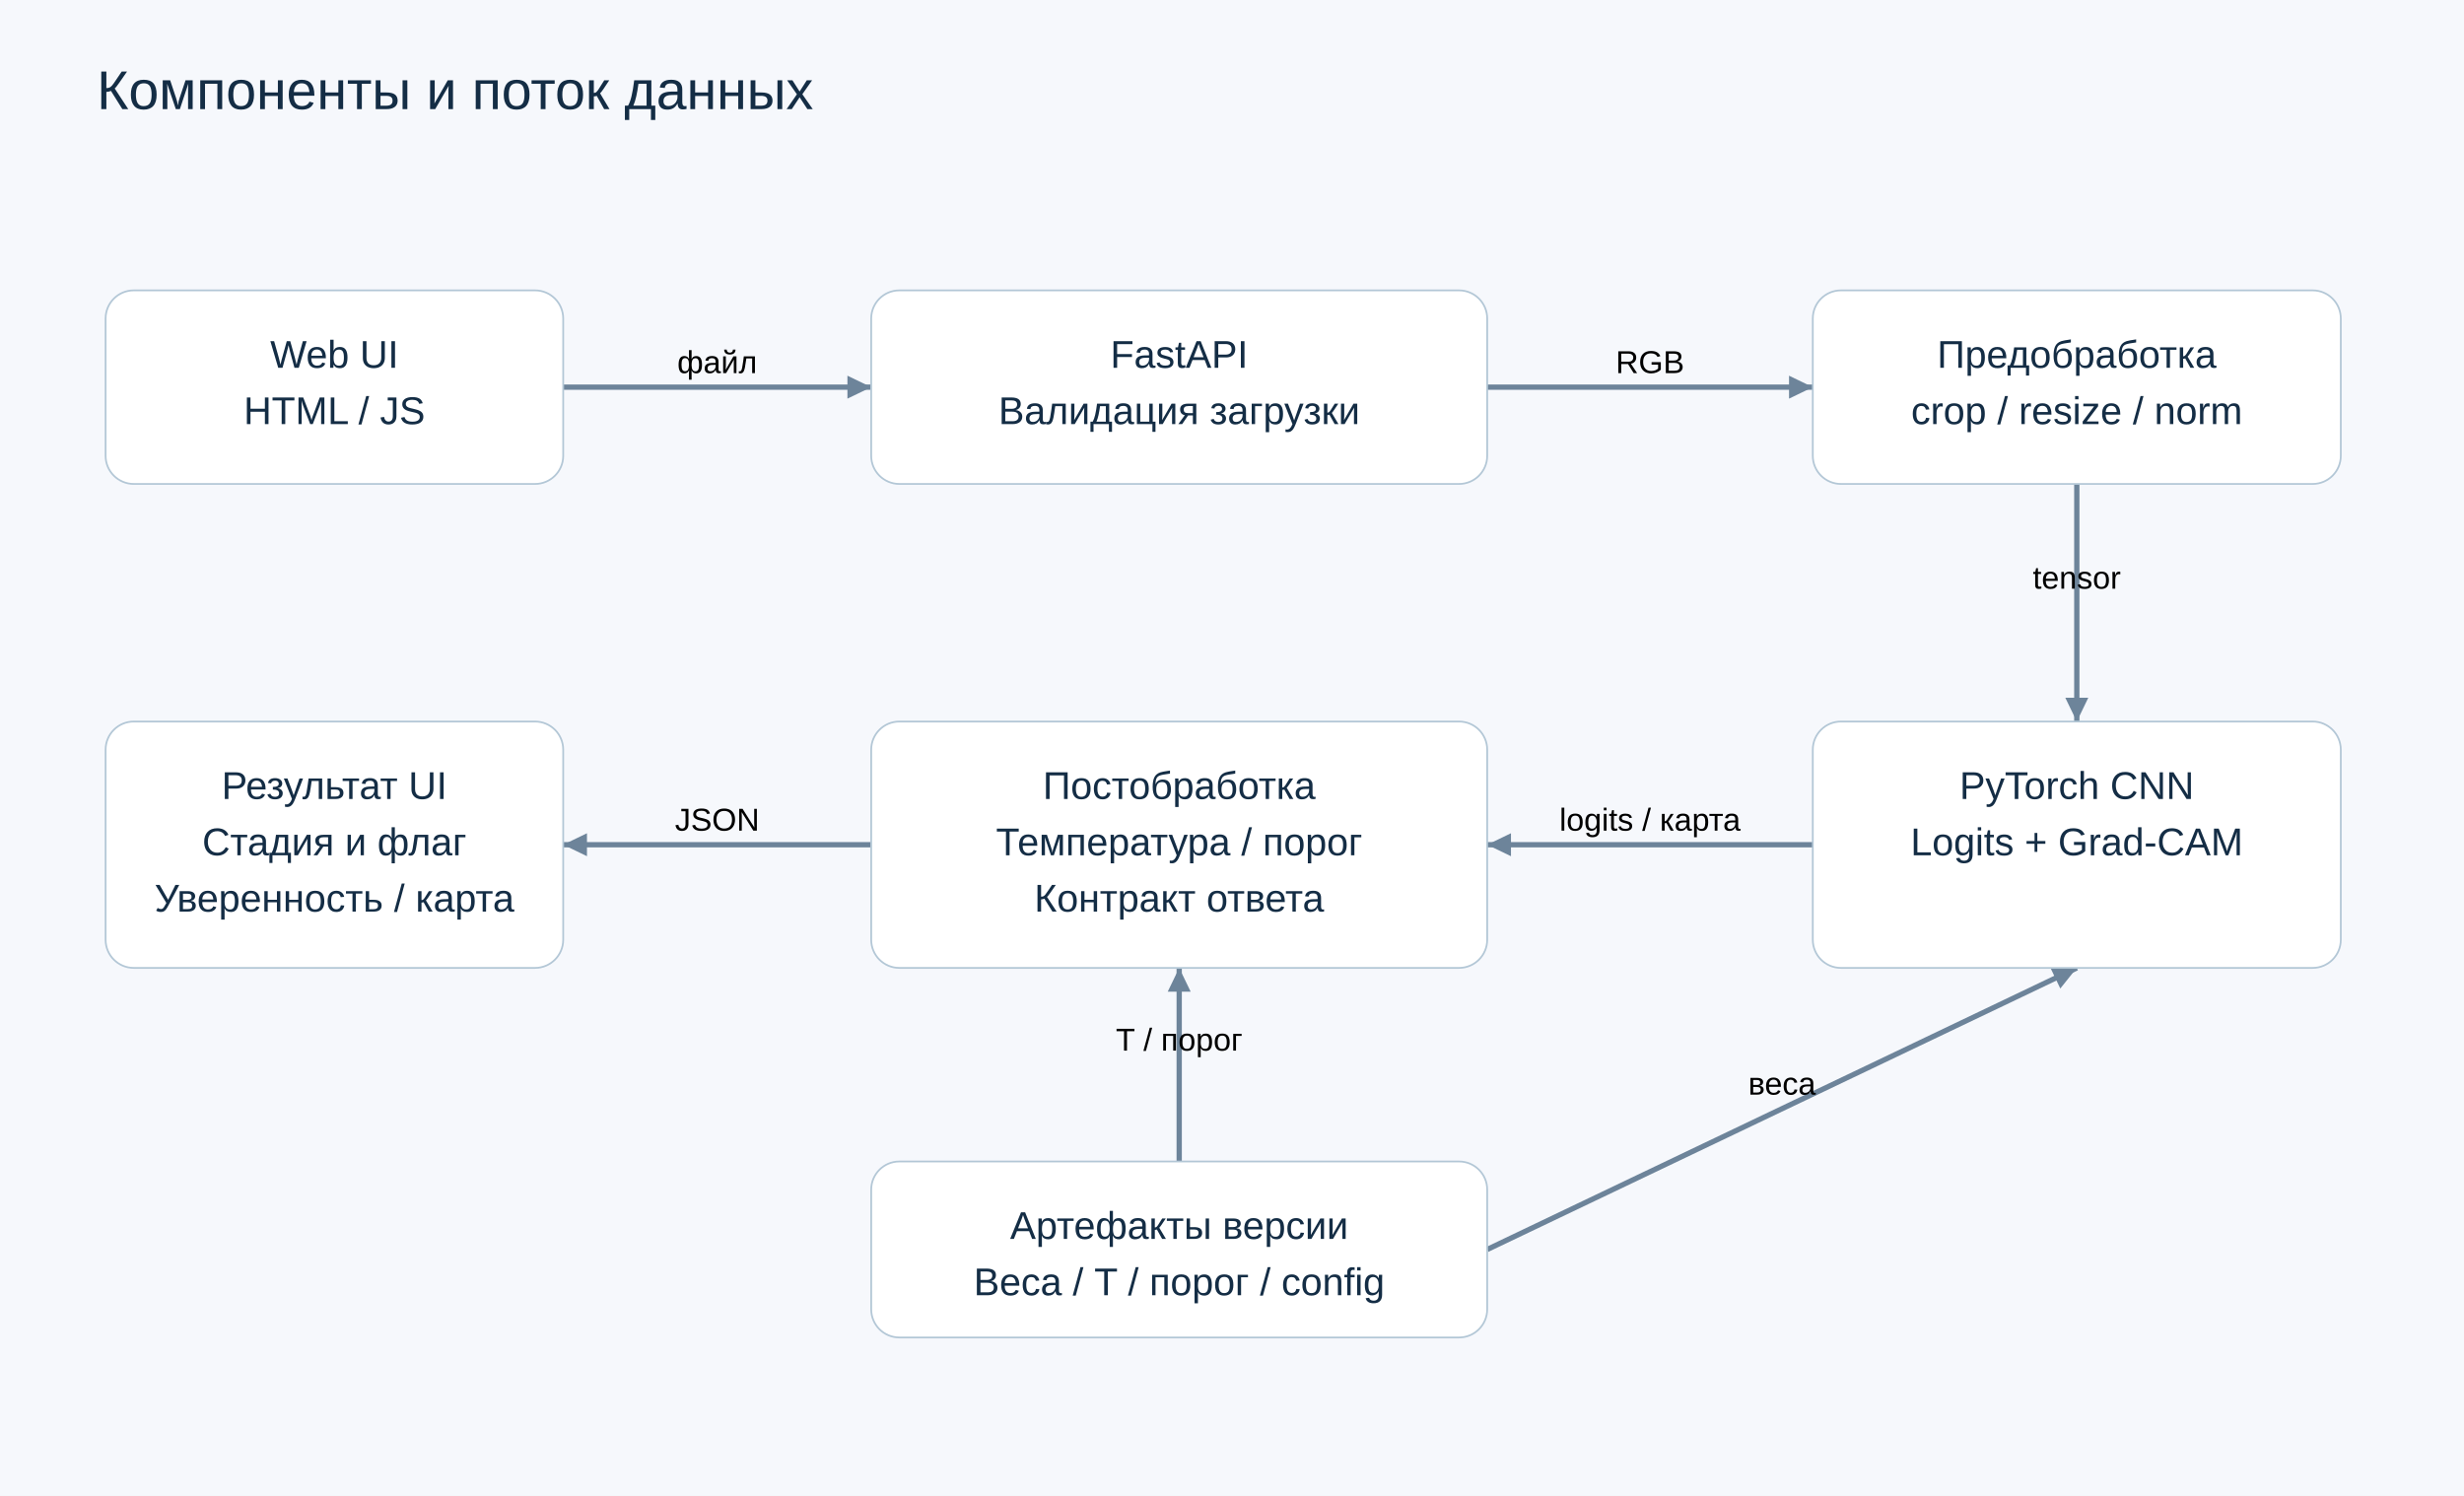
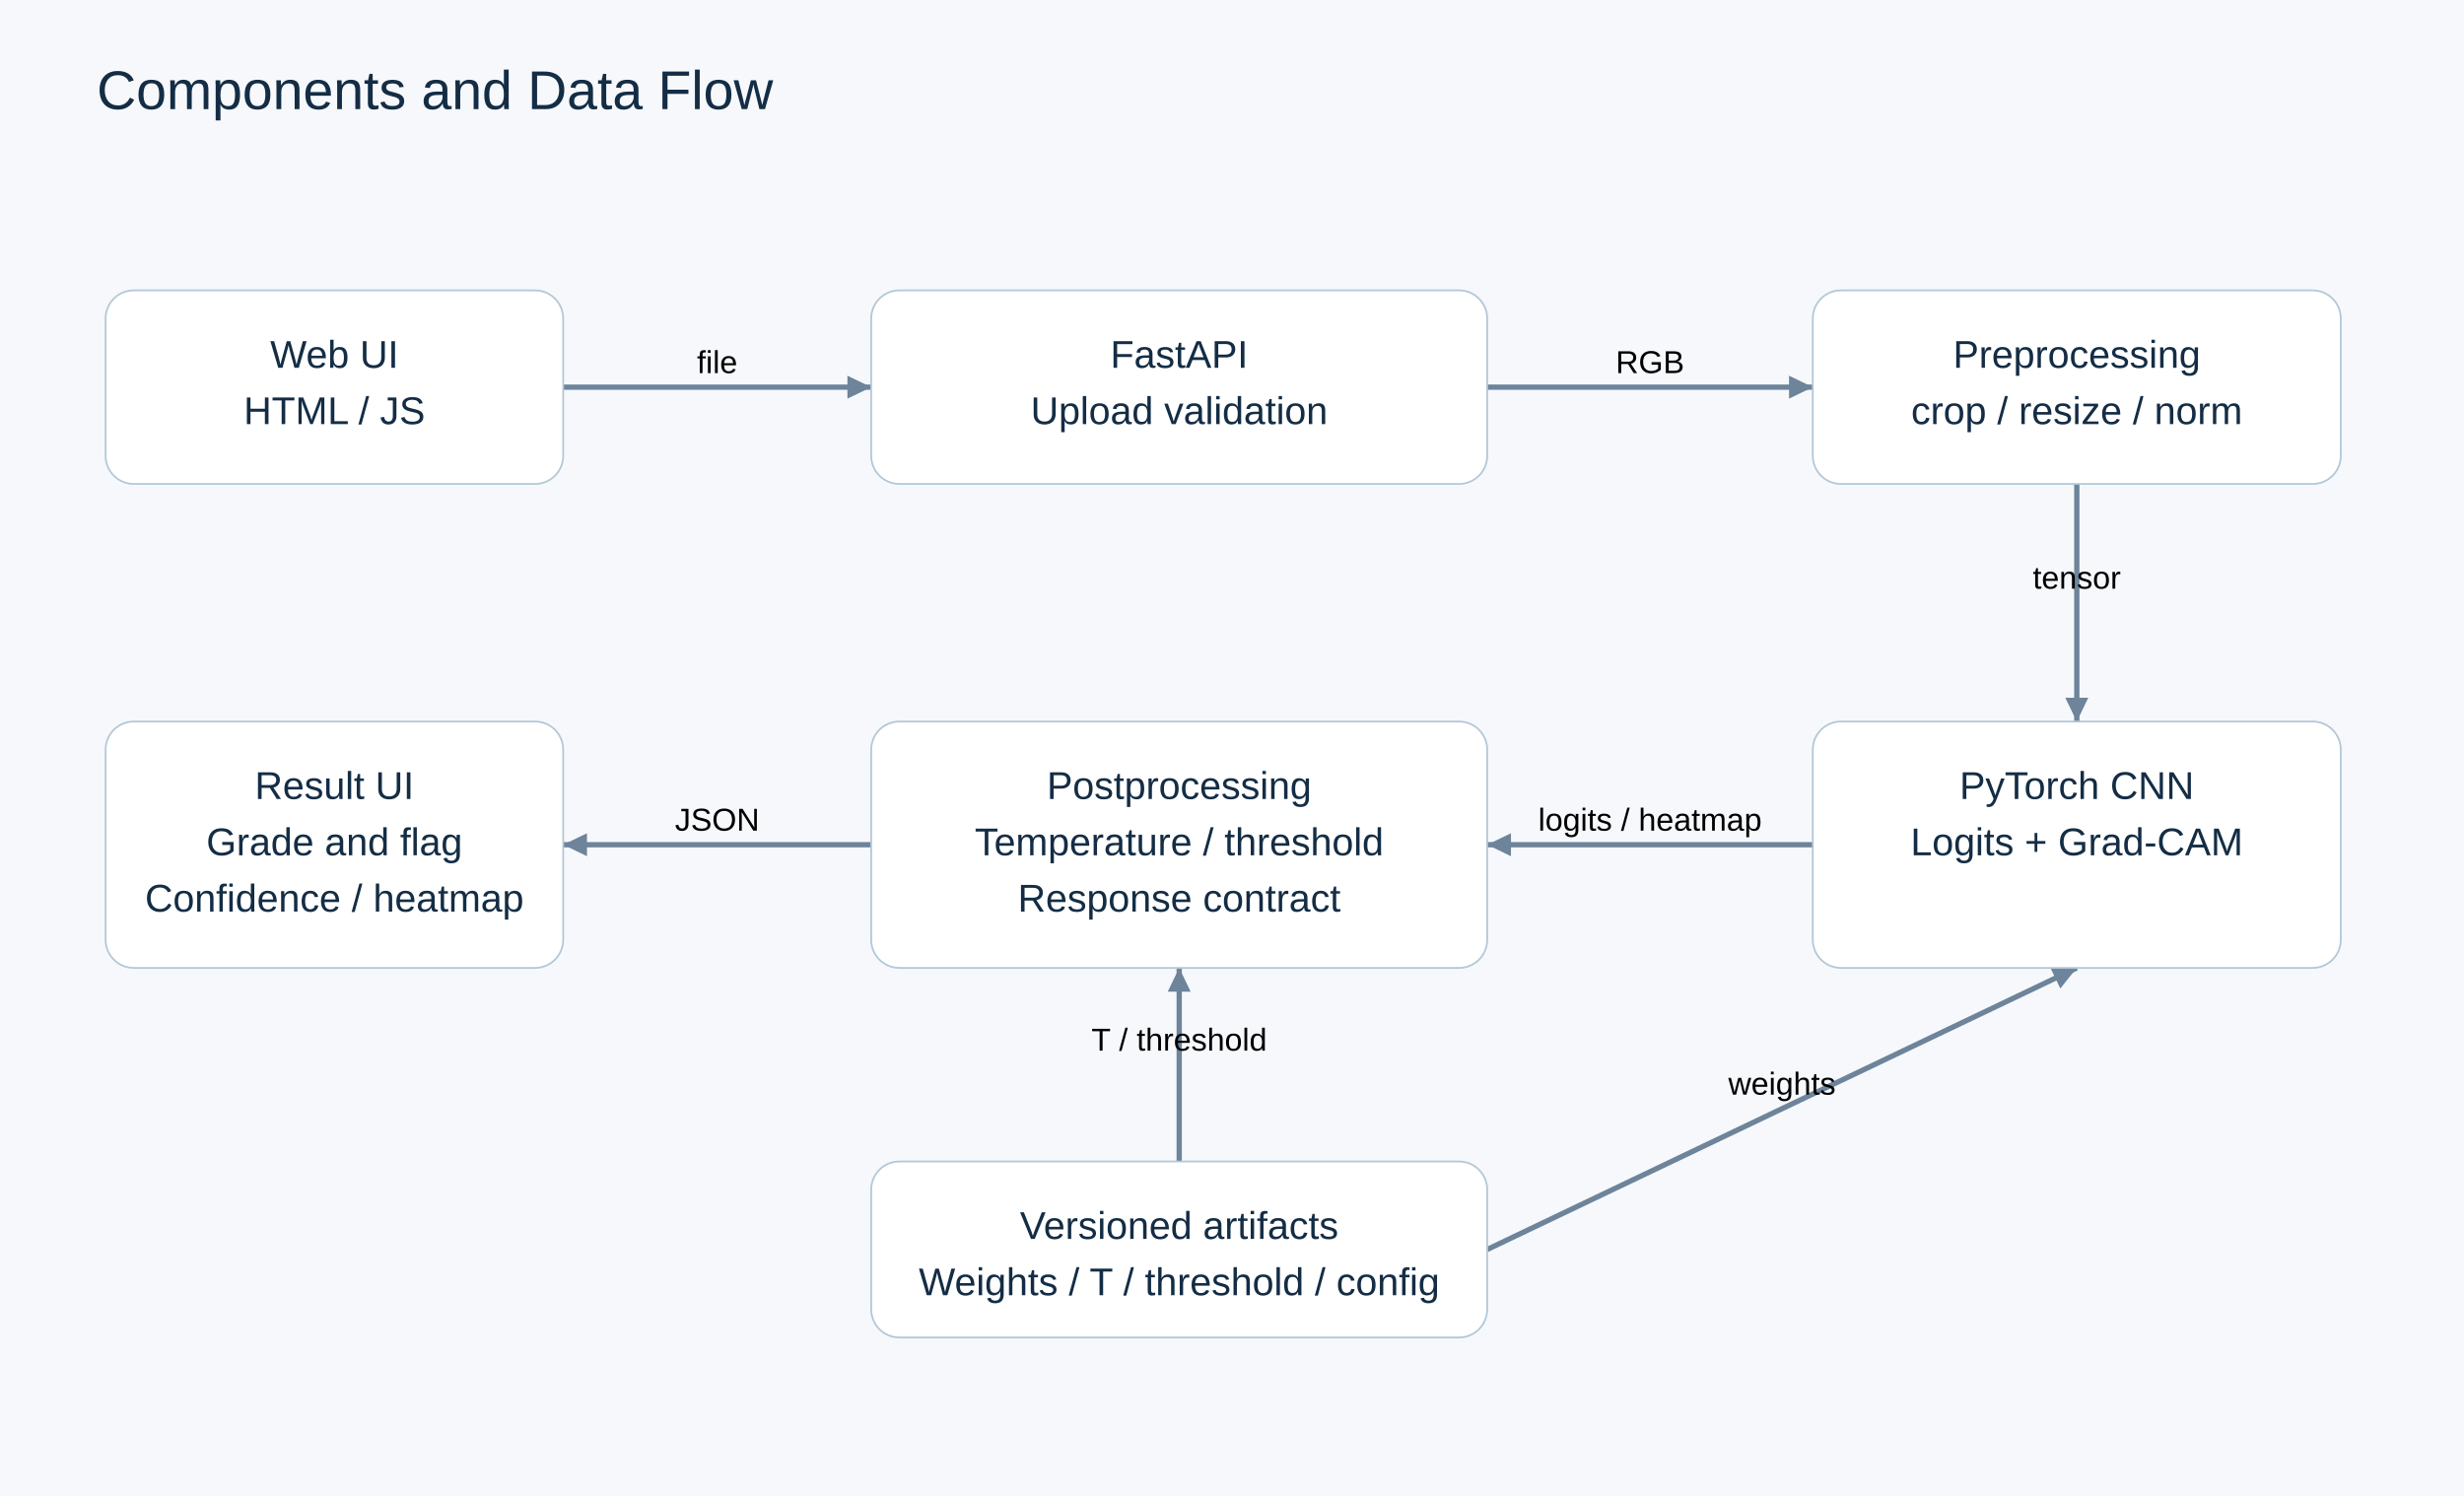
<svg xmlns="http://www.w3.org/2000/svg" width="1400" height="850" viewBox="0 0 1400 850">
  <rect width="1400" height="850" fill="#f6f8fc" />
-   <text x="55" y="62" font-size="31" font-family="Arial" fill="#142d45">Компоненты и поток данных</text>
+   <text x="55" y="62" font-size="31" font-family="Arial" fill="#142d45">Components and Data Flow</text>
  <path d="M320,220 L495,220" stroke="#6d849a" stroke-width="3" />
  <polygon points="495,220 481.493,226.524 481.493,213.476" fill="#6d849a" />
-   <text x="407.5" y="212.0" text-anchor="middle" font-size="18" font-family="Arial">файл</text>
+   <text x="407.5" y="212.0" text-anchor="middle" font-size="18" font-family="Arial">file</text>
  <path d="M845,220 L1030,220" stroke="#6d849a" stroke-width="3" />
  <polygon points="1030,220 1016.493,226.524 1016.493,213.476" fill="#6d849a" />
  <text x="937.5" y="212.0" text-anchor="middle" font-size="18" font-family="Arial">RGB</text>
  <path d="M1180,275 L1180,410" stroke="#6d849a" stroke-width="3" />
  <polygon points="1180,410 1173.476,396.493 1186.524,396.493" fill="#6d849a" />
  <text x="1180.0" y="334.5" text-anchor="middle" font-size="18" font-family="Arial">tensor</text>
  <path d="M1030,480 L845,480" stroke="#6d849a" stroke-width="3" />
  <polygon points="845,480 858.507,473.476 858.507,486.524" fill="#6d849a" />
-   <text x="937.5" y="472.0" text-anchor="middle" font-size="18" font-family="Arial">logits / карта</text>
+   <text x="937.5" y="472.0" text-anchor="middle" font-size="18" font-family="Arial">logits / heatmap</text>
  <path d="M495,480 L320,480" stroke="#6d849a" stroke-width="3" />
  <polygon points="320,480 333.507,473.476 333.507,486.524" fill="#6d849a" />
  <text x="407.5" y="472.0" text-anchor="middle" font-size="18" font-family="Arial">JSON</text>
  <path d="M670,660 L670,550" stroke="#6d849a" stroke-width="3" />
  <polygon points="670,550 676.524,563.507 663.476,563.507" fill="#6d849a" />
-   <text x="670.0" y="597.0" text-anchor="middle" font-size="18" font-family="Arial">T / порог</text>
+   <text x="670.0" y="597.0" text-anchor="middle" font-size="18" font-family="Arial">T / threshold</text>
  <path d="M845,710 L1180,550" stroke="#6d849a" stroke-width="3" />
  <polygon points="1180,550 1170.624,561.709 1165,549.934" fill="#6d849a" />
-   <text x="1012.5" y="622.0" text-anchor="middle" font-size="18" font-family="Arial">веса</text>
+   <text x="1012.5" y="622.0" text-anchor="middle" font-size="18" font-family="Arial">weights</text>
  <rect x="60" y="165" width="260" height="110" rx="16" fill="white" stroke="#b3c7d6" />
  <text x="190.0" y="209" text-anchor="middle" font-family="Arial" font-size="22" fill="#142d45">Web UI</text>
  <text x="190.0" y="241" text-anchor="middle" font-family="Arial" font-size="22" fill="#142d45">HTML / JS</text>
  <rect x="495" y="165" width="350" height="110" rx="16" fill="white" stroke="#b3c7d6" />
  <text x="670.0" y="209" text-anchor="middle" font-family="Arial" font-size="22" fill="#142d45">FastAPI</text>
-   <text x="670.0" y="241" text-anchor="middle" font-family="Arial" font-size="22" fill="#142d45">Валидация загрузки</text>
+   <text x="670.0" y="241" text-anchor="middle" font-family="Arial" font-size="22" fill="#142d45">Upload validation</text>
  <rect x="1030" y="165" width="300" height="110" rx="16" fill="white" stroke="#b3c7d6" />
-   <text x="1180.0" y="209" text-anchor="middle" font-family="Arial" font-size="22" fill="#142d45">Предобработка</text>
+   <text x="1180.0" y="209" text-anchor="middle" font-family="Arial" font-size="22" fill="#142d45">Preprocessing</text>
  <text x="1180.0" y="241" text-anchor="middle" font-family="Arial" font-size="22" fill="#142d45">crop / resize / norm</text>
  <rect x="1030" y="410" width="300" height="140" rx="16" fill="white" stroke="#b3c7d6" />
  <text x="1180.0" y="454" text-anchor="middle" font-family="Arial" font-size="22" fill="#142d45">PyTorch CNN</text>
  <text x="1180.0" y="486" text-anchor="middle" font-family="Arial" font-size="22" fill="#142d45">Logits + Grad-CAM</text>
  <rect x="495" y="410" width="350" height="140" rx="16" fill="white" stroke="#b3c7d6" />
-   <text x="670.0" y="454" text-anchor="middle" font-family="Arial" font-size="22" fill="#142d45">Постобработка</text>
-   <text x="670.0" y="486" text-anchor="middle" font-family="Arial" font-size="22" fill="#142d45">Температура / порог</text>
-   <text x="670.0" y="518" text-anchor="middle" font-family="Arial" font-size="22" fill="#142d45">Контракт ответа</text>
+   <text x="670.0" y="454" text-anchor="middle" font-family="Arial" font-size="22" fill="#142d45">Postprocessing</text>
+   <text x="670.0" y="486" text-anchor="middle" font-family="Arial" font-size="22" fill="#142d45">Temperature / threshold</text>
+   <text x="670.0" y="518" text-anchor="middle" font-family="Arial" font-size="22" fill="#142d45">Response contract</text>
  <rect x="60" y="410" width="260" height="140" rx="16" fill="white" stroke="#b3c7d6" />
-   <text x="190.0" y="454" text-anchor="middle" font-family="Arial" font-size="22" fill="#142d45">Результат UI</text>
-   <text x="190.0" y="486" text-anchor="middle" font-family="Arial" font-size="22" fill="#142d45">Стадия и флаг</text>
-   <text x="190.0" y="518" text-anchor="middle" font-family="Arial" font-size="22" fill="#142d45">Уверенность / карта</text>
+   <text x="190.0" y="454" text-anchor="middle" font-family="Arial" font-size="22" fill="#142d45">Result UI</text>
+   <text x="190.0" y="486" text-anchor="middle" font-family="Arial" font-size="22" fill="#142d45">Grade and flag</text>
+   <text x="190.0" y="518" text-anchor="middle" font-family="Arial" font-size="22" fill="#142d45">Confidence / heatmap</text>
  <rect x="495" y="660" width="350" height="100" rx="16" fill="white" stroke="#b3c7d6" />
-   <text x="670.0" y="704" text-anchor="middle" font-family="Arial" font-size="22" fill="#142d45">Артефакты версии</text>
-   <text x="670.0" y="736" text-anchor="middle" font-family="Arial" font-size="22" fill="#142d45">Веса / T / порог / config</text>
+   <text x="670.0" y="704" text-anchor="middle" font-family="Arial" font-size="22" fill="#142d45">Versioned artifacts</text>
+   <text x="670.0" y="736" text-anchor="middle" font-family="Arial" font-size="22" fill="#142d45">Weights / T / threshold / config</text>
</svg>
